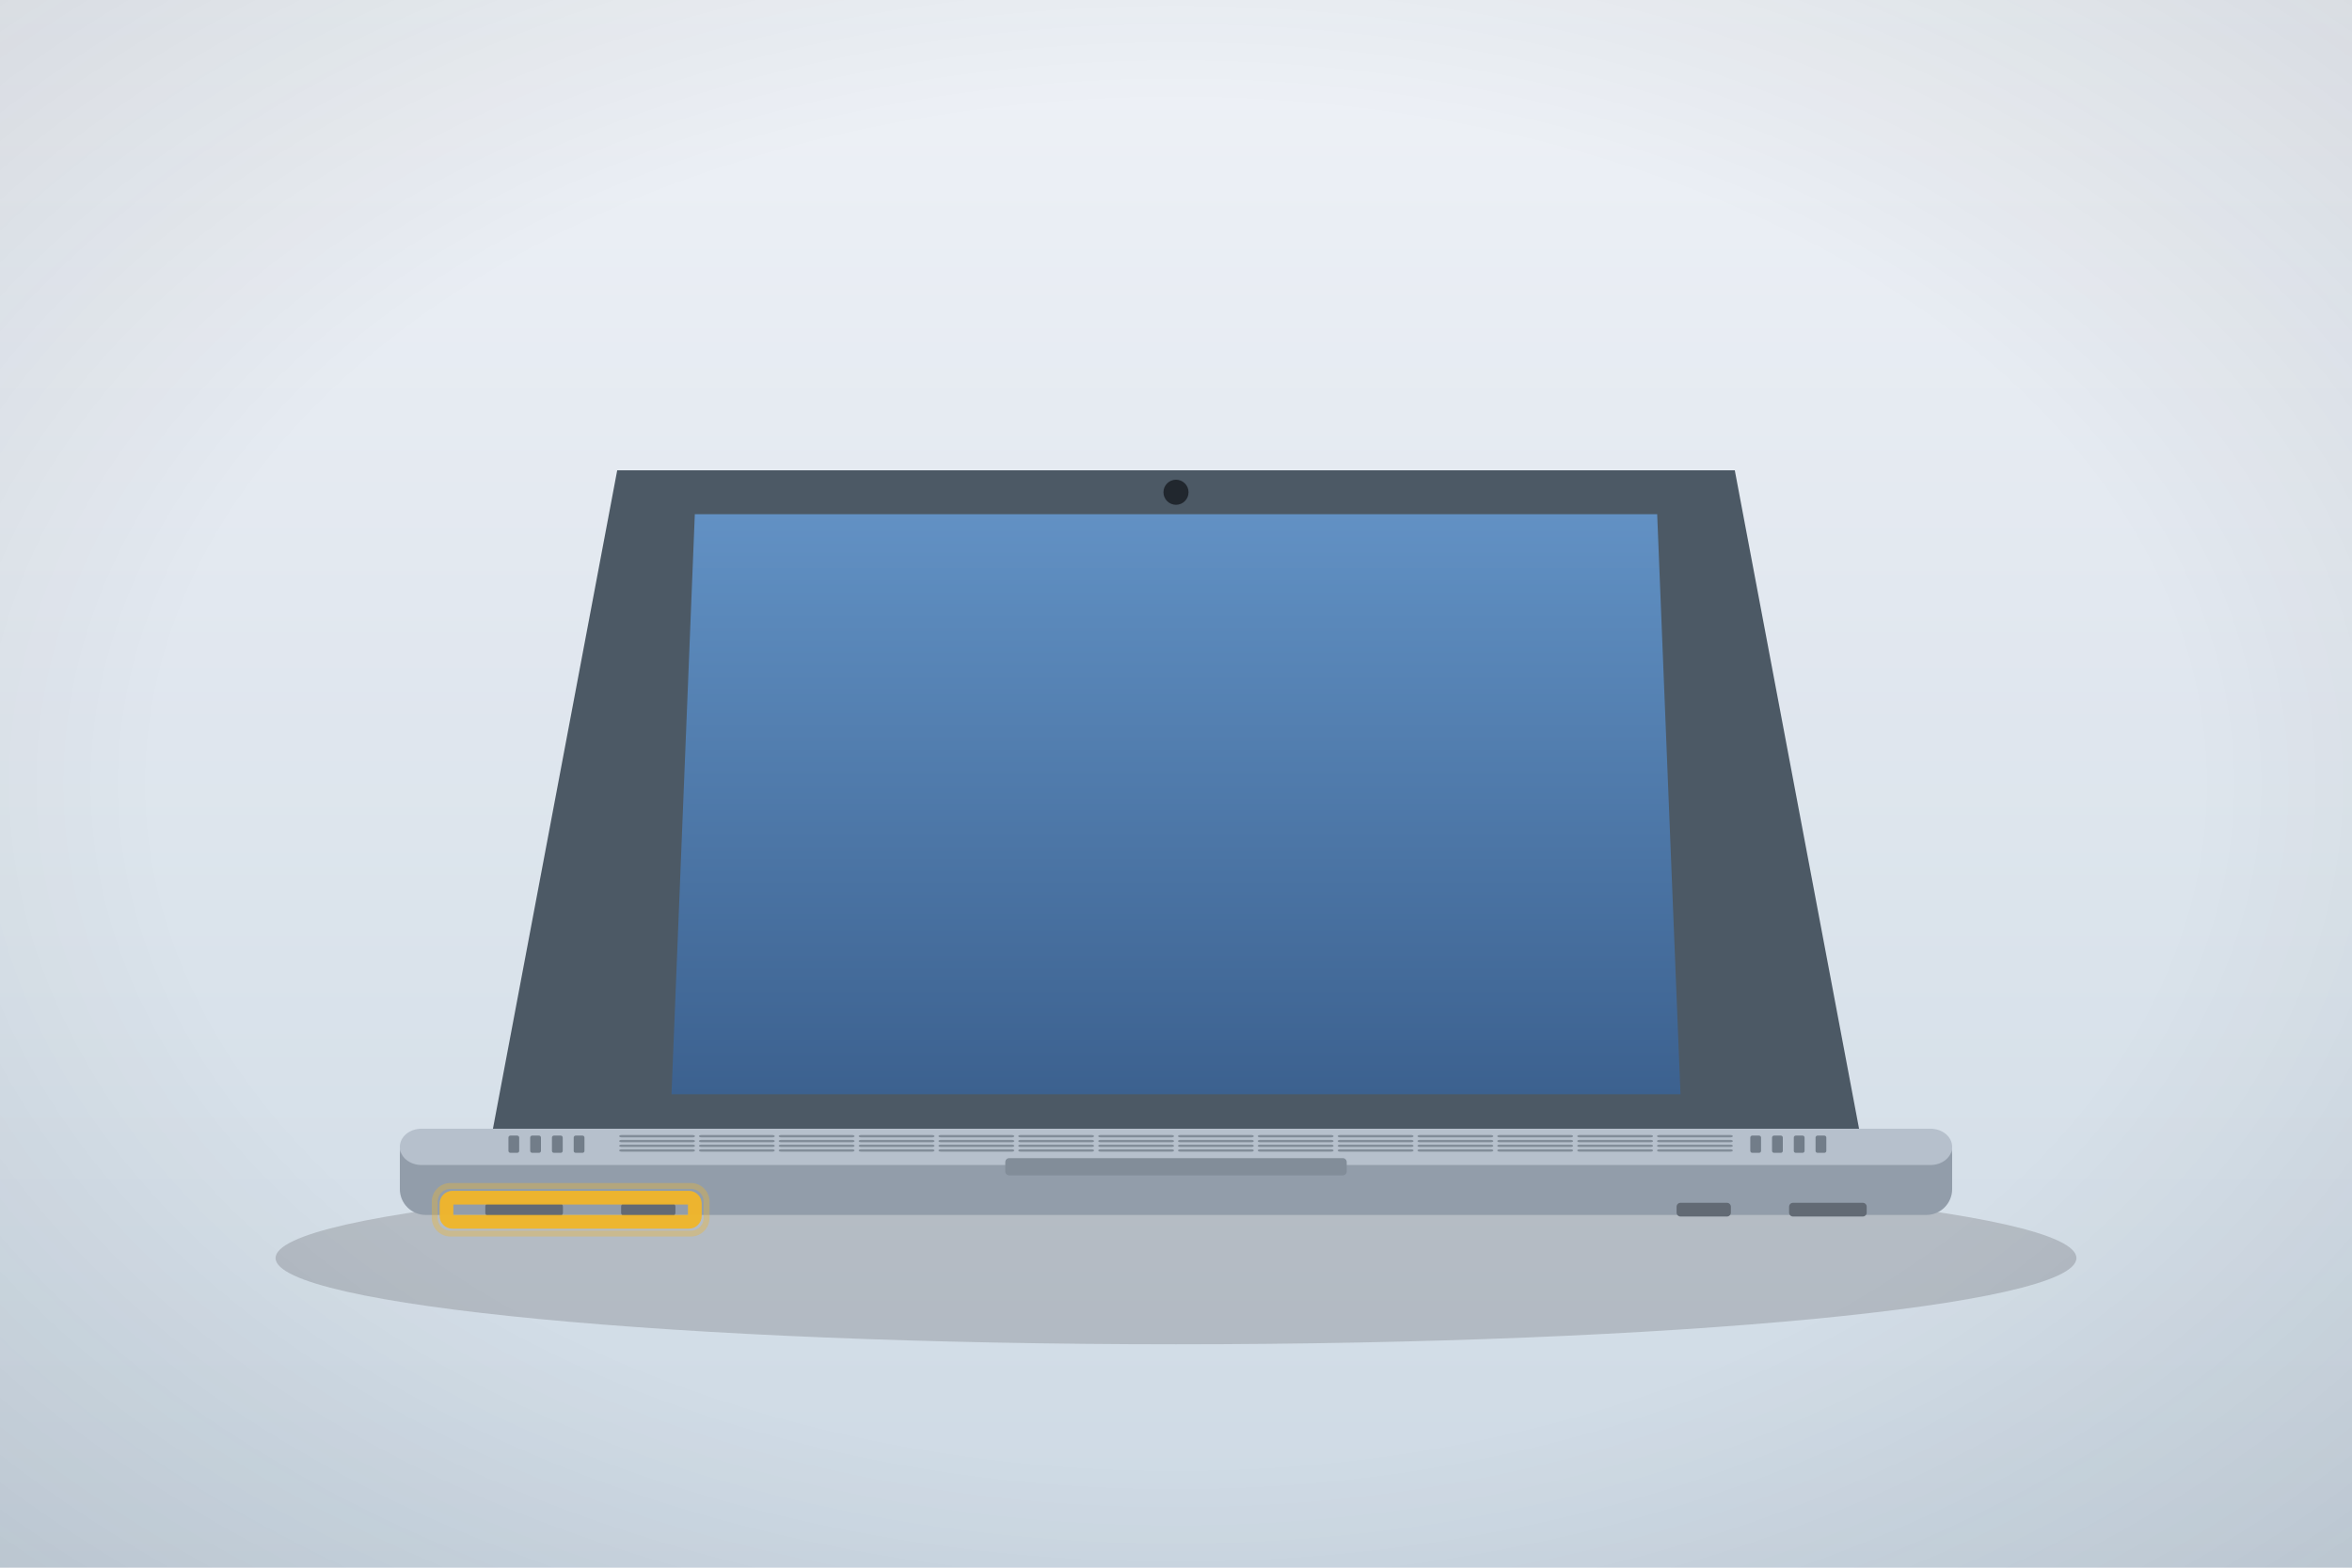
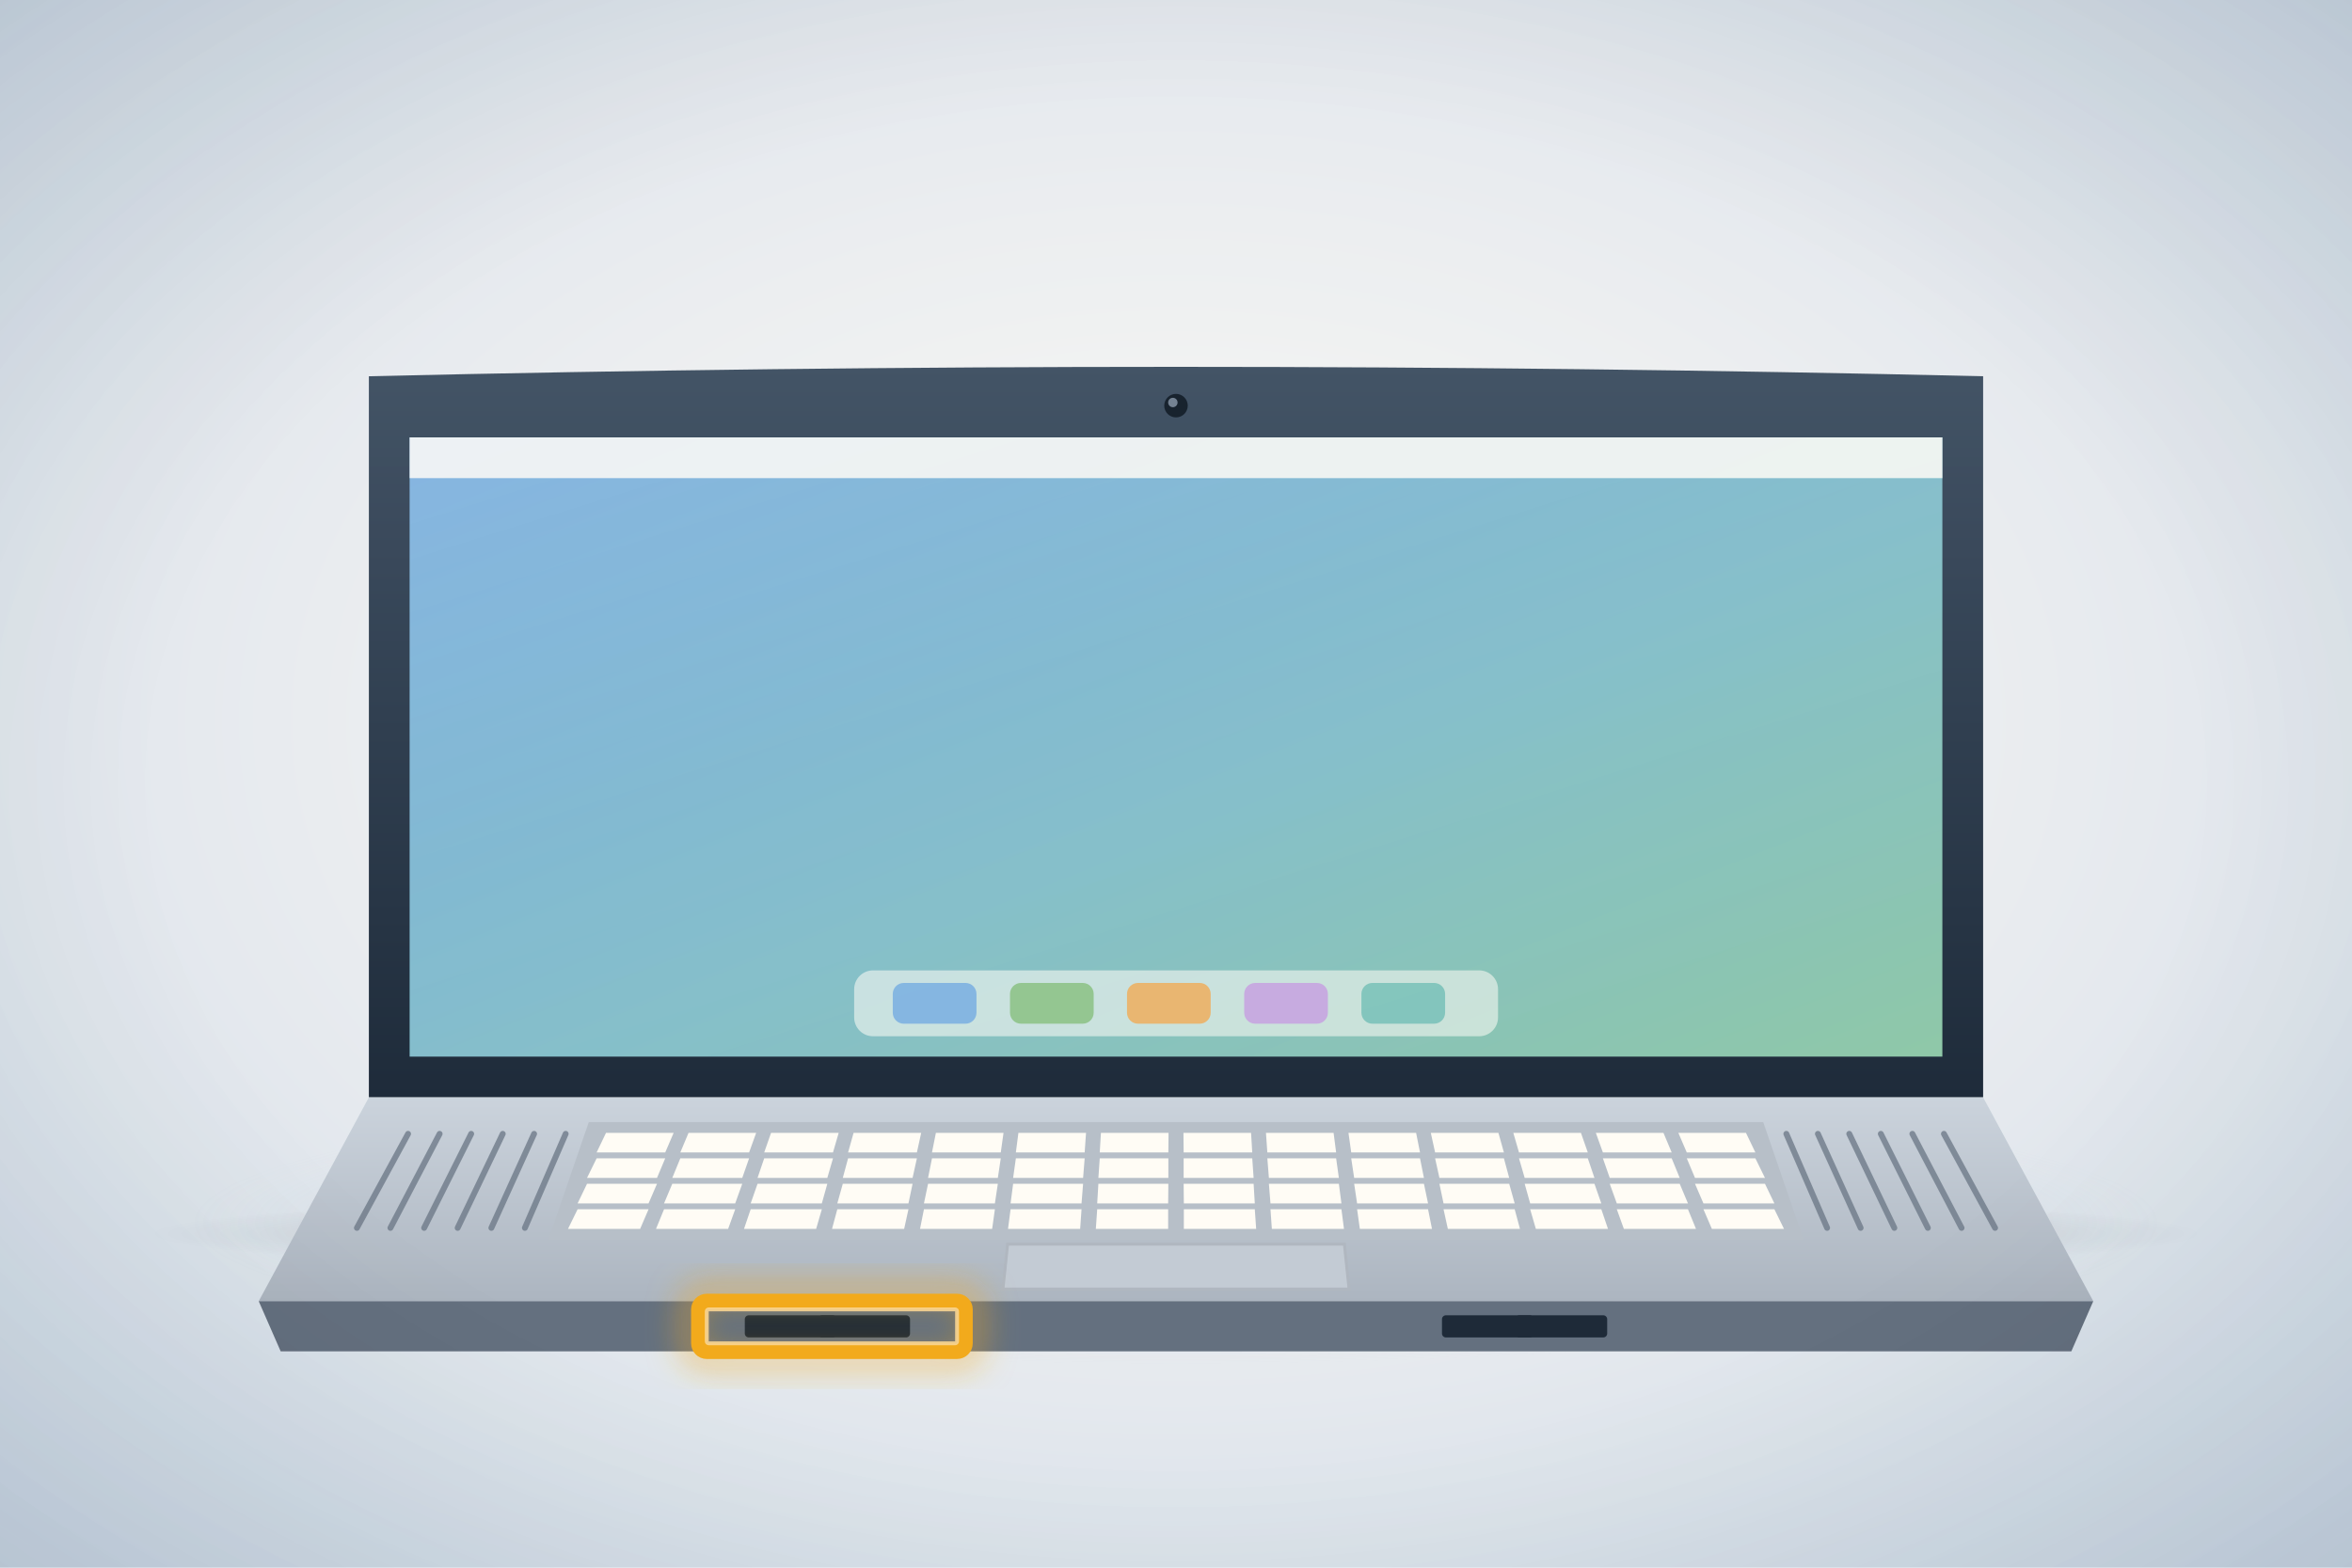
<svg xmlns="http://www.w3.org/2000/svg" id="la-part-ports" width="1200" height="800" viewBox="0 0 1200 800" preserveAspectRatio="xMidYMid meet" aria-hidden="true" focusable="false">
  <style>
  @keyframes la-part-ports-cal { 0%,100% { opacity:.72; transform:scale(1) } 50% { opacity:1; transform:scale(1.015) } }
  #la-part-ports .cal { transform-box:fill-box; transform-origin:center; animation: la-part-ports-cal 2.4s cubic-bezier(.4,0,.2,1) infinite; }
  @media (prefers-reduced-motion: reduce) { #la-part-ports * { animation: none !important } }</style>
  <defs>
-     <linearGradient id="lg0" x1="0" y1="0" x2="0" y2="1">
-       <stop offset="0" stop-color="#eef2f7" stop-opacity="1" />
-       <stop offset="1" stop-color="#ccd8e4" stop-opacity="1" />
+     <radialGradient id="rg0" cx="0.5" cy="0.46" r="0.78">
+       <stop offset="0" stop-color="#FFFCF6" stop-opacity="1" />
+       <stop offset="0.55" stop-color="#e4e9ee" stop-opacity="1" />
+       <stop offset="1" stop-color="#C2D2E4" stop-opacity="1" />
+     </radialGradient>
+   </defs>
+   <rect width="1200" height="800" fill="url(#rg0)" />
+   <defs>
+     <radialGradient id="rg1" cx="0.5" cy="0.5" r="0.5">
+       <stop offset="0" stop-color="#778492" stop-opacity="0.5" />
+       <stop offset="0.6" stop-color="#8d9aa9" stop-opacity="0.18" />
+       <stop offset="1" stop-color="#C2D2E4" stop-opacity="0" />
+     </radialGradient>
+   </defs>
+   <ellipse cx="600.0" cy="624.0" rx="504.0" ry="72.0" fill="url(#rg1)" />
+   <defs>
+     <radialGradient id="rg2" cx="0.5" cy="0.5" r="0.5">
+       <stop offset="0" stop-color="#101820" stop-opacity="0.24" />
+       <stop offset="0.65" stop-color="#101820" stop-opacity="0.108" />
+       <stop offset="1" stop-color="#101820" stop-opacity="0" />
+     </radialGradient>
+   </defs>
+   <ellipse cx="600.0" cy="629.6" rx="524.2" ry="22.4" fill="url(#rg2)" />
+   <defs>
+     <linearGradient id="lg3" x1="0" y1="0" x2="0" y2="1">
+       <stop offset="0" stop-color="#415266" stop-opacity="1" />
+       <stop offset="1" stop-color="#1d2a3a" stop-opacity="1" />
    </linearGradient>
  </defs>
-   <rect width="1200" height="800" fill="url(#lg0)" />
-   <ellipse cx="600.0" cy="642.0" rx="459.4" ry="44.0" fill="#000" opacity="0.16" />
-   <path d="M 251.5 576.0 L 314.9 240.0 L 885.1 240.0 L 948.5 576.0 Z" fill="#4a5765" />
+   <path d="M 188.2 560.0 L 188.2 192.0 Q 600.0 182.4 1011.8 192.0 L 1011.8 560.0 Z" fill="url(#lg3)" />
  <defs>
-     <linearGradient id="lg1" x1="0" y1="0" x2="0" y2="1">
-       <stop offset="0" stop-color="#5f8fc4" stop-opacity="1" />
-       <stop offset="1" stop-color="#3a5f8f" stop-opacity="1" />
+     <linearGradient id="lg4" x1="0" y1="0" x2="1" y2="1">
+       <stop offset="0" stop-color="#6FA8DC" stop-opacity="1" />
+       <stop offset="0.55" stop-color="#7FBCC9" stop-opacity="1" />
+       <stop offset="1" stop-color="#8CC7A8" stop-opacity="1" />
+     </linearGradient>
+     <clipPath id="scr5">
+       <path d="M 209.0 539.2 L 209.0 223.2 L 991.0 223.2 L 991.0 539.2 Z" />
+     </clipPath>
+   </defs>
+   <path d="M 209.0 539.2 L 209.0 223.2 L 991.0 223.2 L 991.0 539.2 Z" fill="url(#lg4)" />
+   <g clip-path="url(#scr5)">
+     <rect x="188.2" y="223.2" width="823.7" height="20.8" fill="#FFFCF6" opacity="0.85" />
+     <rect x="435.8" y="495.2" width="328.5" height="33.6" rx="9.6" fill="#FFFCF6" opacity="0.55" />
+     <rect x="455.5" y="501.6" width="42.7" height="20.8" rx="5.6" fill="#7FB4E0" />
+     <rect x="515.3" y="501.6" width="42.7" height="20.8" rx="5.6" fill="#8FC48F" />
+     <rect x="575.0" y="501.6" width="42.7" height="20.8" rx="5.6" fill="#E8B46F" />
+     <rect x="634.8" y="501.6" width="42.7" height="20.8" rx="5.6" fill="#C4A8E0" />
+     <rect x="694.6" y="501.6" width="42.7" height="20.8" rx="5.6" fill="#7FC4BC" />
+     <defs>
+       <linearGradient id="lg6" x1="0" y1="0" x2="0.7" y2="1">
+         <stop offset="0" stop-color="#fff" stop-opacity="0.16" />
+         <stop offset="0.5" stop-color="#fff" stop-opacity="0.04" />
+         <stop offset="1" stop-color="#fff" stop-opacity="0" />
+       </linearGradient>
+     </defs>
+     <rect x="188.2" y="192.0" width="823.7" height="368.0" fill="url(#lg6)" />
+   </g>
+   <circle cx="600.0" cy="207.0" r="6.0" fill="#17222e" />
+   <circle cx="598.4" cy="205.4" r="2.4" fill="#8797AB" opacity="0.8" />
+   <defs>
+     <linearGradient id="lg7" x1="0" y1="0" x2="0" y2="1">
+       <stop offset="0" stop-color="#c9d2dc" stop-opacity="1" />
+       <stop offset="1" stop-color="#aab4c0" stop-opacity="1" />
    </linearGradient>
  </defs>
-   <path d="M 342.6 558.4 L 354.5 262.4 L 845.5 262.4 L 857.4 558.4 Z" fill="url(#lg1)" />
-   <circle cx="600.0" cy="251.2" r="6.4" fill="#20262e" />
-   <rect x="204.0" y="576.0" width="792.0" height="44.0" rx="13.2" fill="#8f9baa" />
-   <rect x="204.0" y="576.0" width="792.0" height="18.5" rx="11.0" fill="#b4bfcc" />
-   <rect x="315.9" y="579.2" width="38.7" height="1.2" rx="1.2" fill="#7f8b99" />
-   <rect x="356.6" y="579.2" width="38.7" height="1.2" rx="1.2" fill="#7f8b99" />
-   <rect x="397.3" y="579.2" width="38.7" height="1.2" rx="1.2" fill="#7f8b99" />
-   <rect x="438.1" y="579.2" width="38.7" height="1.2" rx="1.2" fill="#7f8b99" />
-   <rect x="478.8" y="579.2" width="38.7" height="1.2" rx="1.2" fill="#7f8b99" />
-   <rect x="519.5" y="579.2" width="38.7" height="1.2" rx="1.2" fill="#7f8b99" />
-   <rect x="560.3" y="579.2" width="38.7" height="1.2" rx="1.2" fill="#7f8b99" />
-   <rect x="601.0" y="579.2" width="38.7" height="1.2" rx="1.2" fill="#7f8b99" />
-   <rect x="641.7" y="579.2" width="38.7" height="1.2" rx="1.2" fill="#7f8b99" />
-   <rect x="682.5" y="579.2" width="38.7" height="1.2" rx="1.2" fill="#7f8b99" />
-   <rect x="723.2" y="579.2" width="38.7" height="1.2" rx="1.2" fill="#7f8b99" />
-   <rect x="763.9" y="579.2" width="38.7" height="1.2" rx="1.2" fill="#7f8b99" />
-   <rect x="804.7" y="579.2" width="38.7" height="1.2" rx="1.2" fill="#7f8b99" />
-   <rect x="845.4" y="579.2" width="38.7" height="1.2" rx="1.2" fill="#7f8b99" />
-   <rect x="315.9" y="581.7" width="38.7" height="1.2" rx="1.2" fill="#7f8b99" />
-   <rect x="356.6" y="581.7" width="38.7" height="1.2" rx="1.2" fill="#7f8b99" />
-   <rect x="397.3" y="581.7" width="38.7" height="1.2" rx="1.2" fill="#7f8b99" />
-   <rect x="438.1" y="581.7" width="38.7" height="1.2" rx="1.2" fill="#7f8b99" />
-   <rect x="478.8" y="581.7" width="38.7" height="1.2" rx="1.2" fill="#7f8b99" />
-   <rect x="519.5" y="581.7" width="38.7" height="1.2" rx="1.2" fill="#7f8b99" />
-   <rect x="560.3" y="581.7" width="38.7" height="1.2" rx="1.2" fill="#7f8b99" />
-   <rect x="601.0" y="581.7" width="38.7" height="1.2" rx="1.2" fill="#7f8b99" />
-   <rect x="641.7" y="581.7" width="38.7" height="1.2" rx="1.2" fill="#7f8b99" />
-   <rect x="682.5" y="581.7" width="38.7" height="1.2" rx="1.2" fill="#7f8b99" />
-   <rect x="723.2" y="581.7" width="38.7" height="1.2" rx="1.2" fill="#7f8b99" />
-   <rect x="763.9" y="581.7" width="38.7" height="1.2" rx="1.2" fill="#7f8b99" />
-   <rect x="804.7" y="581.7" width="38.7" height="1.2" rx="1.2" fill="#7f8b99" />
-   <rect x="845.4" y="581.7" width="38.7" height="1.2" rx="1.2" fill="#7f8b99" />
-   <rect x="315.9" y="584.1" width="38.7" height="1.2" rx="1.2" fill="#7f8b99" />
-   <rect x="356.6" y="584.1" width="38.7" height="1.2" rx="1.2" fill="#7f8b99" />
-   <rect x="397.3" y="584.1" width="38.7" height="1.2" rx="1.2" fill="#7f8b99" />
-   <rect x="438.1" y="584.1" width="38.7" height="1.2" rx="1.2" fill="#7f8b99" />
-   <rect x="478.8" y="584.1" width="38.7" height="1.2" rx="1.2" fill="#7f8b99" />
-   <rect x="519.5" y="584.1" width="38.7" height="1.2" rx="1.2" fill="#7f8b99" />
-   <rect x="560.3" y="584.1" width="38.7" height="1.2" rx="1.2" fill="#7f8b99" />
-   <rect x="601.0" y="584.1" width="38.7" height="1.2" rx="1.2" fill="#7f8b99" />
-   <rect x="641.7" y="584.1" width="38.7" height="1.2" rx="1.2" fill="#7f8b99" />
-   <rect x="682.5" y="584.1" width="38.7" height="1.2" rx="1.2" fill="#7f8b99" />
-   <rect x="723.2" y="584.1" width="38.7" height="1.2" rx="1.2" fill="#7f8b99" />
-   <rect x="763.9" y="584.1" width="38.7" height="1.2" rx="1.2" fill="#7f8b99" />
-   <rect x="804.7" y="584.1" width="38.7" height="1.2" rx="1.2" fill="#7f8b99" />
-   <rect x="845.4" y="584.1" width="38.7" height="1.2" rx="1.2" fill="#7f8b99" />
-   <rect x="315.9" y="586.5" width="38.7" height="1.2" rx="1.2" fill="#7f8b99" />
-   <rect x="356.6" y="586.5" width="38.7" height="1.2" rx="1.2" fill="#7f8b99" />
-   <rect x="397.3" y="586.5" width="38.7" height="1.2" rx="1.2" fill="#7f8b99" />
-   <rect x="438.1" y="586.5" width="38.7" height="1.2" rx="1.2" fill="#7f8b99" />
-   <rect x="478.8" y="586.5" width="38.7" height="1.2" rx="1.2" fill="#7f8b99" />
-   <rect x="519.5" y="586.5" width="38.7" height="1.2" rx="1.2" fill="#7f8b99" />
-   <rect x="560.3" y="586.5" width="38.7" height="1.2" rx="1.2" fill="#7f8b99" />
-   <rect x="601.0" y="586.5" width="38.7" height="1.2" rx="1.2" fill="#7f8b99" />
-   <rect x="641.7" y="586.5" width="38.7" height="1.2" rx="1.2" fill="#7f8b99" />
-   <rect x="682.5" y="586.5" width="38.7" height="1.2" rx="1.2" fill="#7f8b99" />
-   <rect x="723.2" y="586.5" width="38.7" height="1.2" rx="1.2" fill="#7f8b99" />
-   <rect x="763.9" y="586.5" width="38.7" height="1.2" rx="1.2" fill="#7f8b99" />
-   <rect x="804.7" y="586.5" width="38.7" height="1.2" rx="1.2" fill="#7f8b99" />
-   <rect x="845.4" y="586.5" width="38.7" height="1.2" rx="1.2" fill="#7f8b99" />
-   <rect x="512.9" y="591.0" width="174.2" height="8.8" rx="2" fill="#7f8b99" />
-   <rect x="259.4" y="579.5" width="5.5" height="8.8" rx="1" fill="#6f7b89" />
-   <rect x="270.5" y="579.5" width="5.5" height="8.8" rx="1" fill="#6f7b89" />
-   <rect x="281.6" y="579.5" width="5.5" height="8.8" rx="1" fill="#6f7b89" />
-   <rect x="292.7" y="579.5" width="5.5" height="8.8" rx="1" fill="#6f7b89" />
-   <rect x="893.0" y="579.5" width="5.5" height="8.8" rx="1" fill="#6f7b89" />
-   <rect x="904.1" y="579.5" width="5.5" height="8.8" rx="1" fill="#6f7b89" />
-   <rect x="915.2" y="579.5" width="5.5" height="8.8" rx="1" fill="#6f7b89" />
-   <rect x="926.3" y="579.5" width="5.5" height="8.8" rx="1" fill="#6f7b89" />
-   <rect x="247.6" y="613.8" width="39.6" height="7.0" rx="2" fill="#5f6874" />
-   <rect x="316.9" y="613.8" width="27.7" height="7.0" rx="2" fill="#5f6874" />
-   <rect x="855.4" y="613.8" width="27.7" height="7.0" rx="2" fill="#5f6874" />
-   <rect x="912.8" y="613.8" width="39.6" height="7.0" rx="2" fill="#5f6874" />
+   <path d="M 188.2 560.0 L 1011.8 560.0 L 1068.0 664.0 L 132.0 664.0 Z" fill="url(#lg7)" />
+   <path d="M 132.0 664.0 L 1068.0 664.0 L 1056.8 689.6 L 143.2 689.6 Z" fill="#616e7f" />
+   <path d="M 300.4 572.6 L 899.6 572.6 L 920.2 632.6 L 279.8 632.6 Z" fill="#b5bec8" />
+   <path d="M 309.2 578.1 L 343.7 578.1 L 339.4 588.1 L 304.4 588.1 Z" fill="#fffcf5" />
+   <path d="M 351.3 578.1 L 385.8 578.1 L 382.2 588.1 L 347.1 588.1 Z" fill="#fffcf5" />
+   <path d="M 393.4 578.1 L 427.9 578.1 L 425.0 588.1 L 389.9 588.1 Z" fill="#fffcf5" />
+   <path d="M 435.5 578.1 L 470.0 578.1 L 467.8 588.1 L 432.7 588.1 Z" fill="#fffcf5" />
+   <path d="M 477.5 578.1 L 512.0 578.1 L 510.6 588.1 L 475.5 588.1 Z" fill="#fffcf5" />
+   <path d="M 519.6 578.1 L 554.1 578.1 L 553.4 588.1 L 518.3 588.1 Z" fill="#fffcf5" />
+   <path d="M 561.7 578.1 L 596.2 578.1 L 596.1 588.1 L 561.1 588.1 Z" fill="#fffcf5" />
+   <path d="M 603.8 578.1 L 638.3 578.1 L 638.9 588.1 L 603.9 588.1 Z" fill="#fffcf5" />
+   <path d="M 645.9 578.1 L 680.4 578.1 L 681.7 588.1 L 646.6 588.1 Z" fill="#fffcf5" />
+   <path d="M 688.0 578.1 L 722.5 578.1 L 724.5 588.1 L 689.4 588.1 Z" fill="#fffcf5" />
+   <path d="M 730.0 578.1 L 764.5 578.1 L 767.3 588.1 L 732.2 588.1 Z" fill="#fffcf5" />
+   <path d="M 772.1 578.1 L 806.6 578.1 L 810.1 588.1 L 775.0 588.1 Z" fill="#fffcf5" />
+   <path d="M 814.2 578.1 L 848.7 578.1 L 852.9 588.1 L 817.8 588.1 Z" fill="#fffcf5" />
+   <path d="M 856.3 578.1 L 890.8 578.1 L 895.6 588.1 L 860.6 588.1 Z" fill="#fffcf5" />
+   <path d="M 304.4 591.1 L 339.4 591.1 L 335.2 601.1 L 299.5 601.1 Z" fill="#fffcf5" />
+   <path d="M 347.1 591.1 L 382.2 591.1 L 378.7 601.1 L 343.0 601.1 Z" fill="#fffcf5" />
+   <path d="M 389.9 591.1 L 425.0 591.1 L 422.1 601.1 L 386.5 601.1 Z" fill="#fffcf5" />
+   <path d="M 432.7 591.1 L 467.8 591.1 L 465.6 601.1 L 430.0 601.1 Z" fill="#fffcf5" />
+   <path d="M 475.5 591.1 L 510.6 591.1 L 509.1 601.1 L 473.5 601.1 Z" fill="#fffcf5" />
+   <path d="M 518.3 591.1 L 553.4 591.1 L 552.6 601.1 L 516.9 601.1 Z" fill="#fffcf5" />
+   <path d="M 561.1 591.1 L 596.1 591.1 L 596.1 601.1 L 560.4 601.1 Z" fill="#fffcf5" />
+   <path d="M 603.9 591.1 L 638.9 591.1 L 639.6 601.1 L 603.9 601.1 Z" fill="#fffcf5" />
+   <path d="M 646.6 591.1 L 681.7 591.1 L 683.1 601.1 L 647.4 601.1 Z" fill="#fffcf5" />
+   <path d="M 689.4 591.1 L 724.5 591.1 L 726.5 601.1 L 690.9 601.1 Z" fill="#fffcf5" />
+   <path d="M 732.2 591.1 L 767.3 591.1 L 770.0 601.1 L 734.4 601.1 Z" fill="#fffcf5" />
+   <path d="M 775.0 591.1 L 810.1 591.1 L 813.5 601.1 L 777.9 601.1 Z" fill="#fffcf5" />
+   <path d="M 817.8 591.1 L 852.9 591.1 L 857.0 601.1 L 821.3 601.1 Z" fill="#fffcf5" />
+   <path d="M 860.6 591.1 L 895.6 591.1 L 900.5 601.1 L 864.8 601.1 Z" fill="#fffcf5" />
+   <path d="M 299.5 604.1 L 335.2 604.1 L 330.9 614.1 L 294.7 614.1 Z" fill="#fffcf5" />
+   <path d="M 343.0 604.1 L 378.7 604.1 L 375.1 614.1 L 338.8 614.1 Z" fill="#fffcf5" />
+   <path d="M 386.5 604.1 L 422.1 604.1 L 419.3 614.1 L 383.0 614.1 Z" fill="#fffcf5" />
+   <path d="M 430.0 604.1 L 465.6 604.1 L 463.5 614.1 L 427.2 614.1 Z" fill="#fffcf5" />
+   <path d="M 473.5 604.1 L 509.1 604.1 L 507.6 614.1 L 471.4 614.1 Z" fill="#fffcf5" />
+   <path d="M 516.9 604.1 L 552.6 604.1 L 551.8 614.1 L 515.6 614.1 Z" fill="#fffcf5" />
+   <path d="M 560.4 604.1 L 596.1 604.1 L 596.0 614.1 L 559.8 614.1 Z" fill="#fffcf5" />
+   <path d="M 603.9 604.1 L 639.6 604.1 L 640.2 614.1 L 604.0 614.1 Z" fill="#fffcf5" />
+   <path d="M 647.4 604.1 L 683.1 604.1 L 684.4 614.1 L 648.2 614.1 Z" fill="#fffcf5" />
+   <path d="M 690.9 604.1 L 726.5 604.1 L 728.6 614.1 L 692.4 614.1 Z" fill="#fffcf5" />
+   <path d="M 734.4 604.1 L 770.0 604.1 L 772.8 614.1 L 736.5 614.1 Z" fill="#fffcf5" />
+   <path d="M 777.9 604.1 L 813.5 604.1 L 817.0 614.1 L 780.7 614.1 Z" fill="#fffcf5" />
+   <path d="M 821.3 604.1 L 857.0 604.1 L 861.2 614.1 L 824.9 614.1 Z" fill="#fffcf5" />
+   <path d="M 864.8 604.1 L 900.5 604.1 L 905.3 614.1 L 869.1 614.1 Z" fill="#fffcf5" />
+   <path d="M 294.7 617.1 L 330.9 617.1 L 326.6 627.1 L 289.8 627.1 Z" fill="#fffcf5" />
+   <path d="M 338.8 617.1 L 375.1 617.1 L 371.5 627.1 L 334.7 627.1 Z" fill="#fffcf5" />
+   <path d="M 383.0 617.1 L 419.3 617.1 L 416.4 627.1 L 379.6 627.1 Z" fill="#fffcf5" />
+   <path d="M 427.2 617.1 L 463.5 617.1 L 461.3 627.1 L 424.5 627.1 Z" fill="#fffcf5" />
+   <path d="M 471.4 617.1 L 507.6 617.1 L 506.2 627.1 L 469.4 627.1 Z" fill="#fffcf5" />
+   <path d="M 515.6 617.1 L 551.8 617.1 L 551.1 627.1 L 514.3 627.1 Z" fill="#fffcf5" />
+   <path d="M 559.8 617.1 L 596.0 617.1 L 596.0 627.1 L 559.1 627.1 Z" fill="#fffcf5" />
+   <path d="M 604.0 617.1 L 640.2 617.1 L 640.9 627.1 L 604.0 627.1 Z" fill="#fffcf5" />
+   <path d="M 648.2 617.1 L 684.4 617.1 L 685.7 627.1 L 648.9 627.1 Z" fill="#fffcf5" />
+   <path d="M 692.4 617.1 L 728.6 617.1 L 730.6 627.1 L 693.8 627.1 Z" fill="#fffcf5" />
+   <path d="M 736.5 617.1 L 772.8 617.1 L 775.5 627.1 L 738.7 627.1 Z" fill="#fffcf5" />
+   <path d="M 780.7 617.1 L 817.0 617.1 L 820.4 627.1 L 783.6 627.1 Z" fill="#fffcf5" />
+   <path d="M 824.9 617.1 L 861.2 617.1 L 865.3 627.1 L 828.5 627.1 Z" fill="#fffcf5" />
+   <path d="M 869.1 617.1 L 905.3 617.1 L 910.2 627.1 L 873.4 627.1 Z" fill="#fffcf5" />
+   <path d="M 514.1 634.9 L 685.9 634.9 L 688.3 657.8 L 511.7 657.8 Z" fill="#c1cad4" stroke="#aeb6c0" stroke-width="1.5" />
+   <path d="M 288.6 578.6 L 267.8 626.6" stroke="#667384" stroke-width="3" stroke-linecap="round" opacity="0.75" />
+   <path d="M 272.5 578.6 L 250.7 626.6" stroke="#667384" stroke-width="3" stroke-linecap="round" opacity="0.75" />
+   <path d="M 256.5 578.6 L 233.5 626.6" stroke="#667384" stroke-width="3" stroke-linecap="round" opacity="0.75" />
+   <path d="M 240.4 578.6 L 216.4 626.6" stroke="#667384" stroke-width="3" stroke-linecap="round" opacity="0.75" />
+   <path d="M 224.3 578.6 L 199.2 626.6" stroke="#667384" stroke-width="3" stroke-linecap="round" opacity="0.75" />
+   <path d="M 208.2 578.6 L 182.1 626.6" stroke="#667384" stroke-width="3" stroke-linecap="round" opacity="0.75" />
+   <path d="M 911.4 578.6 L 932.2 626.6" stroke="#667384" stroke-width="3" stroke-linecap="round" opacity="0.75" />
+   <path d="M 927.5 578.6 L 949.3 626.6" stroke="#667384" stroke-width="3" stroke-linecap="round" opacity="0.75" />
+   <path d="M 943.5 578.6 L 966.5 626.6" stroke="#667384" stroke-width="3" stroke-linecap="round" opacity="0.75" />
+   <path d="M 959.6 578.6 L 983.6 626.6" stroke="#667384" stroke-width="3" stroke-linecap="round" opacity="0.75" />
+   <path d="M 975.7 578.6 L 1000.8 626.6" stroke="#667384" stroke-width="3" stroke-linecap="round" opacity="0.75" />
+   <path d="M 991.8 578.6 L 1017.9 626.6" stroke="#667384" stroke-width="3" stroke-linecap="round" opacity="0.75" />
+   <rect x="380.0" y="671.2" width="46.8" height="11.3" rx="2" fill="#1d2938" />
+   <rect x="417.5" y="671.2" width="46.8" height="11.3" rx="2" fill="#1d2938" />
+   <rect x="735.7" y="671.2" width="46.8" height="11.3" rx="2" fill="#1d2938" />
+   <rect x="773.2" y="671.2" width="46.8" height="11.3" rx="2" fill="#1d2938" />
  <g class="cal">
-     <rect x="227.8" y="611.2" width="126.7" height="12.3" rx="3" fill="none" stroke="#f0b429" stroke-width="7" opacity="0.95" />
-     <rect x="221.8" y="605.2" width="138.7" height="24.3" rx="8" fill="none" stroke="#f0b429" stroke-width="3" opacity="0.35" />
+     <defs>
+       <filter id="bl8" x="-40%" y="-40%" width="180%" height="180%">
+         <feGaussianBlur stdDeviation="7.579" />
+       </filter>
+     </defs>
+     <rect x="351.6" y="659.2" width="145.7" height="35.3" rx="9" fill="none" stroke="#F2A81C" stroke-width="10.0" opacity="0.5" filter="url(#bl8)" />
+     <rect x="356.6" y="664.2" width="135.7" height="25.3" rx="4" fill="none" stroke="#F2A81C" stroke-width="8" />
+     <rect x="360.6" y="668.2" width="127.7" height="17.3" rx="1" fill="none" stroke="#f8d491" stroke-width="2" opacity="0.9" />
  </g>
  <defs>
-     <radialGradient id="rg2" cx="0.5" cy="0.5" r="0.78">
+     <radialGradient id="rg9" cx="0.5" cy="0.5" r="0.78">
      <stop offset="0.55" stop-color="#000" stop-opacity="0" />
      <stop offset="1" stop-color="#101820" stop-opacity="0.12" />
    </radialGradient>
  </defs>
  <rect width="1200" height="800" fill="#f7c98b" opacity="0.03" style="mix-blend-mode:overlay" />
-   <rect width="1200" height="800" fill="url(#rg2)" />
+   <rect width="1200" height="800" fill="url(#rg9)" />
</svg>
